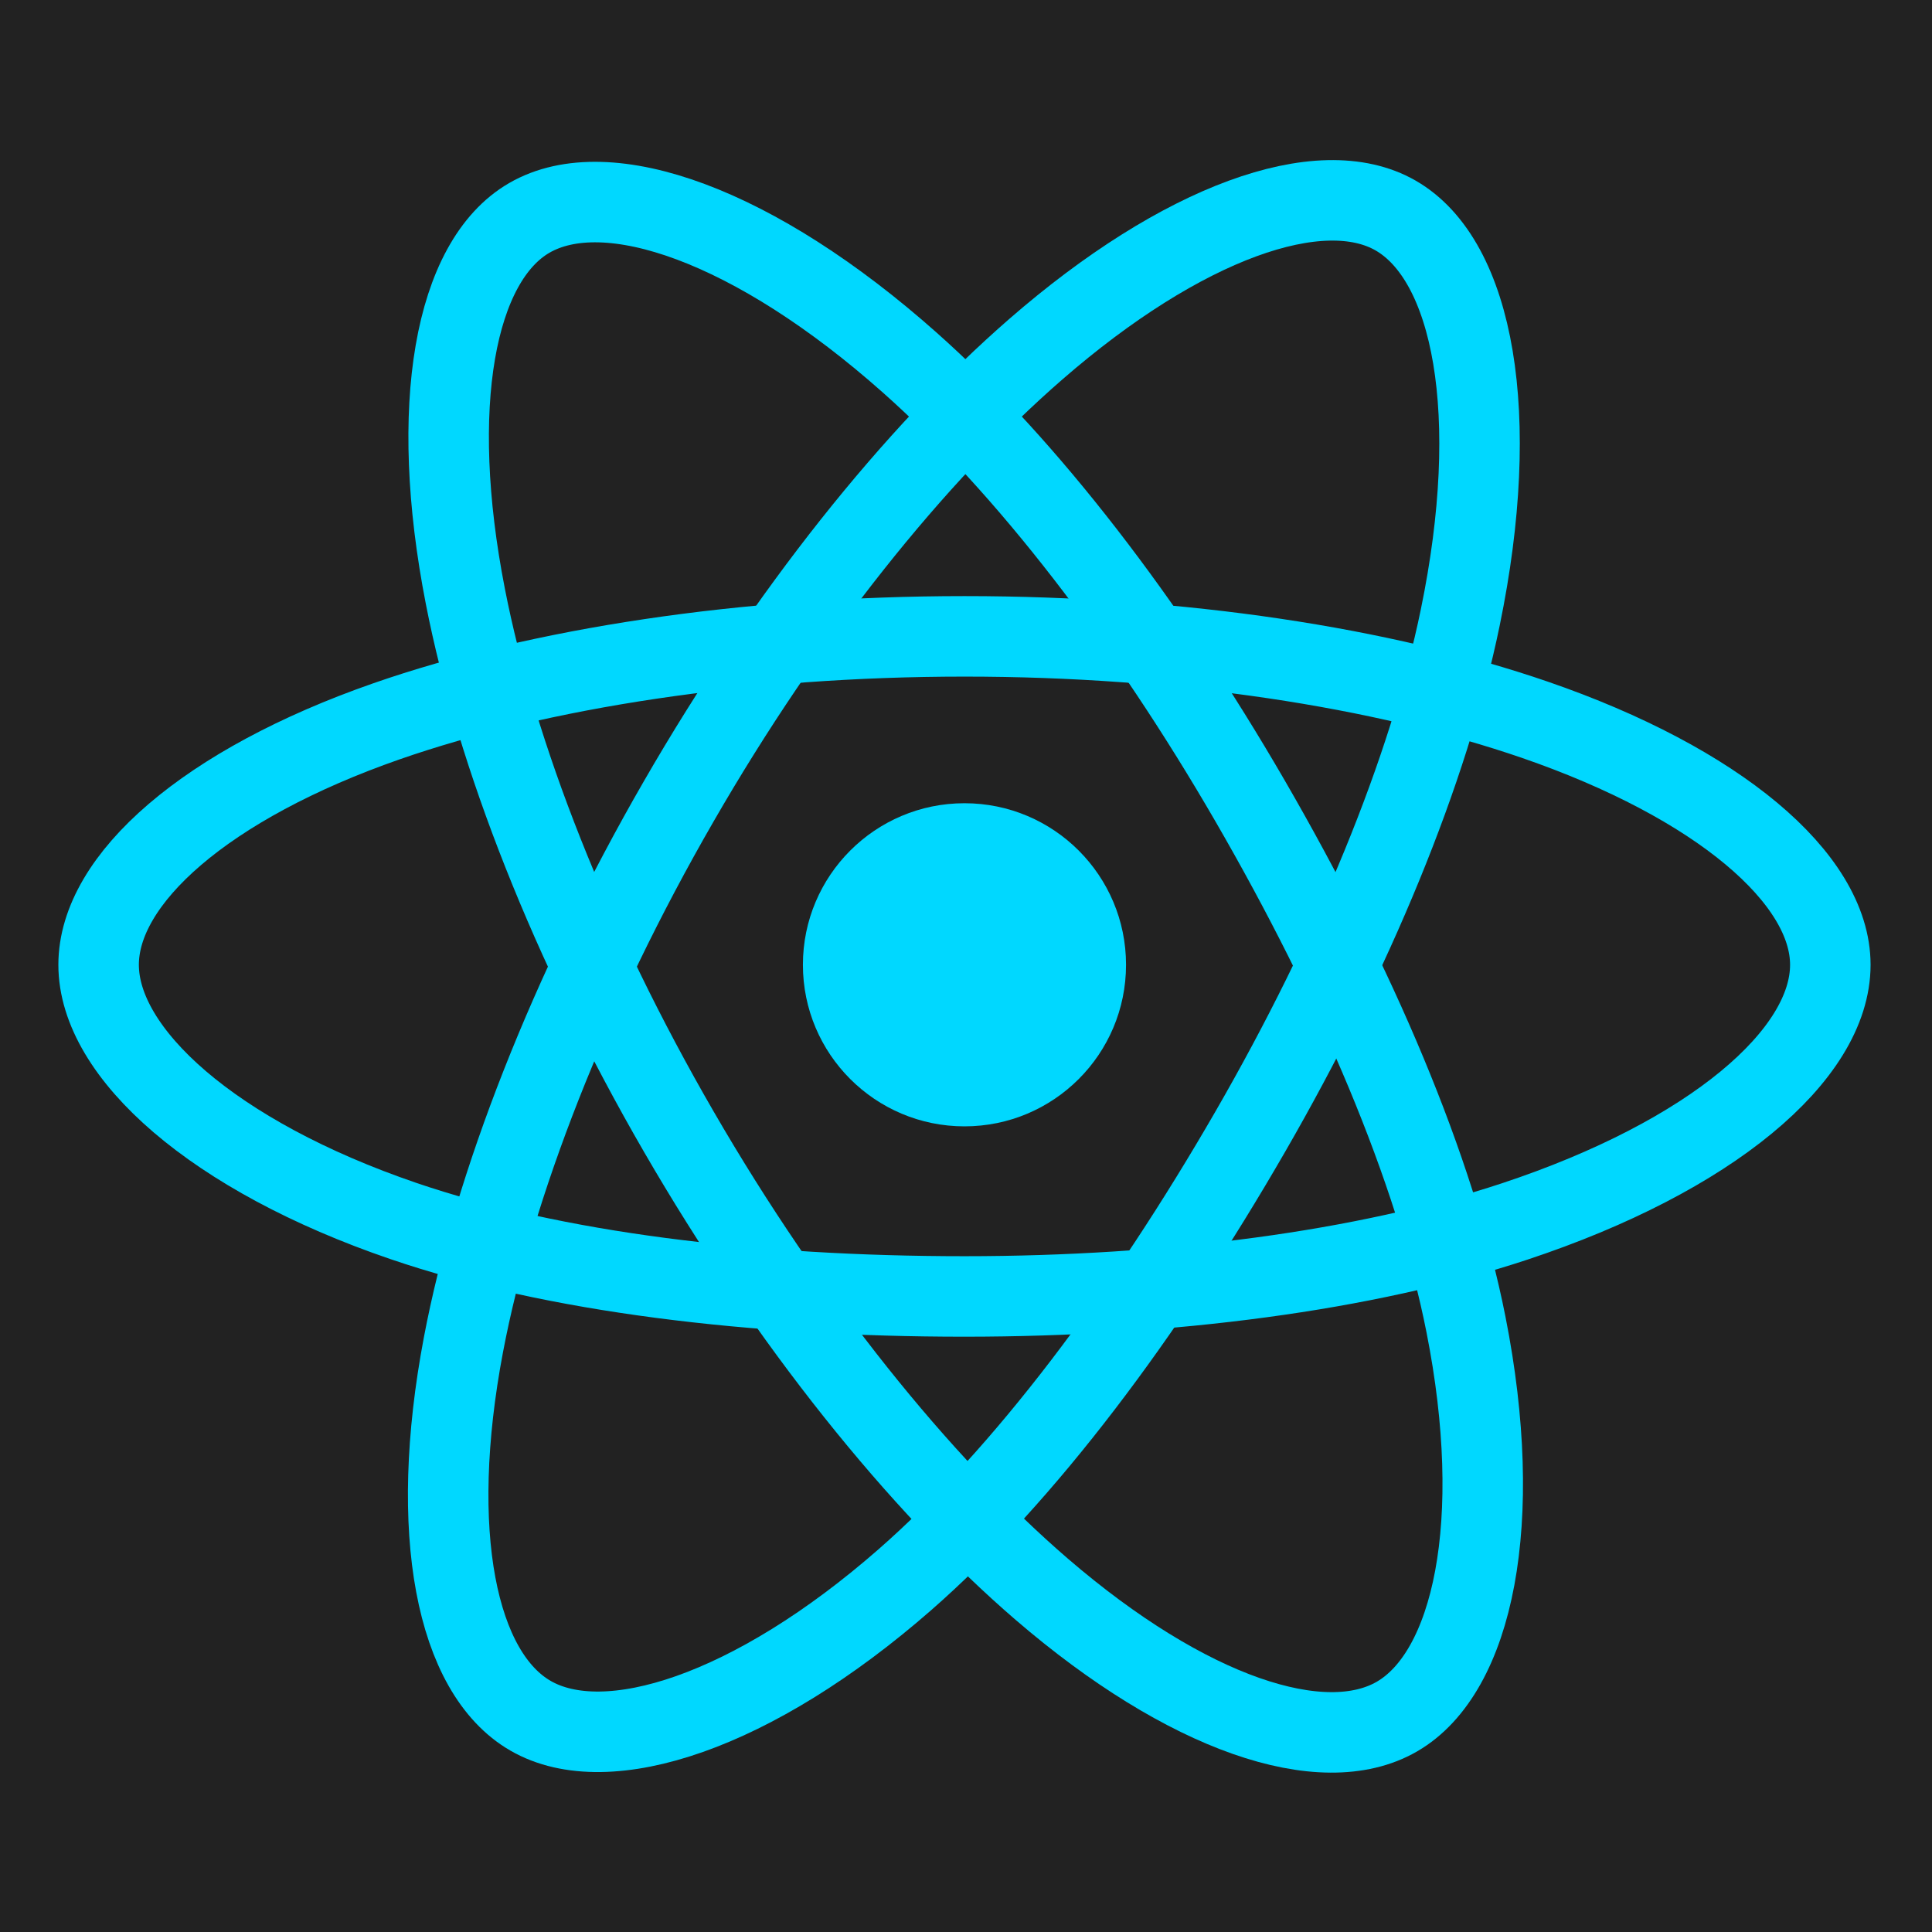
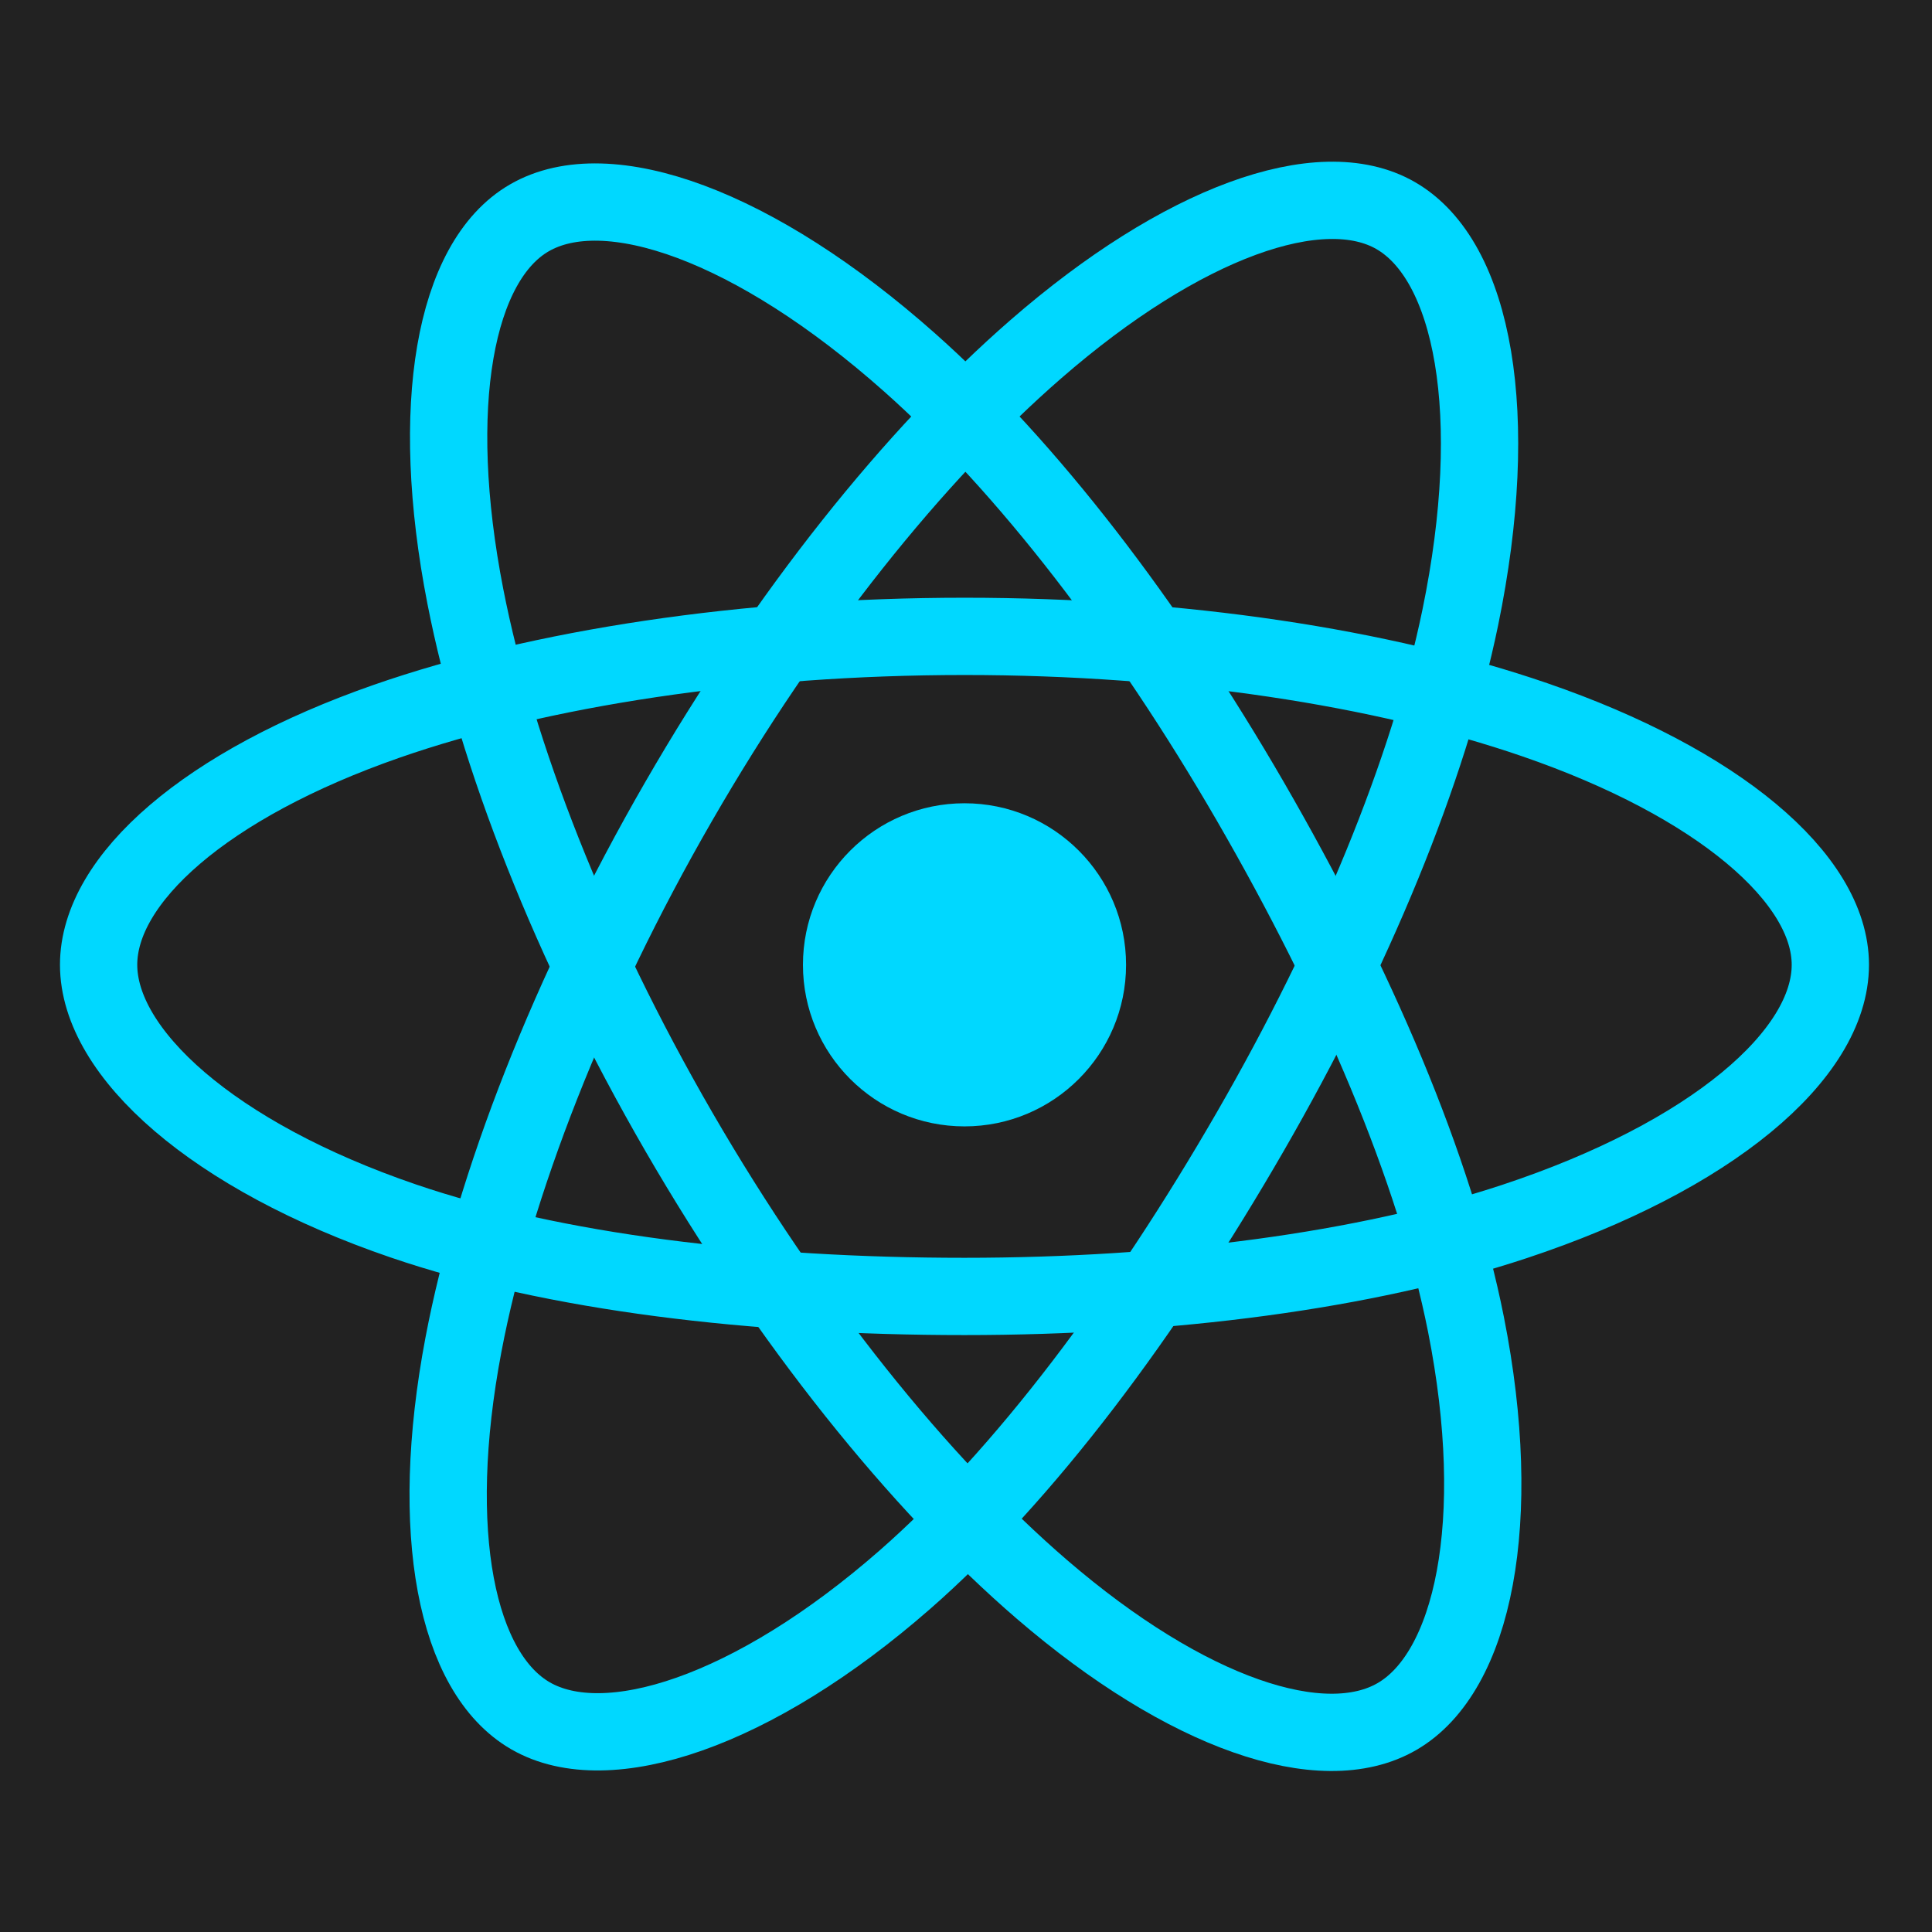
- <svg xmlns="http://www.w3.org/2000/svg" width="24" height="24" viewBox="0 0 24 24" fill="none">
-   <path d="M0 0H24V24H0V0Z" fill="#222222" />
-   <path d="M11.981 13.992C13.09 13.992 13.988 13.094 13.988 11.985C13.988 10.877 13.09 9.978 11.981 9.978C10.873 9.978 9.974 10.877 9.974 11.985C9.974 13.094 10.873 13.992 11.981 13.992Z" fill="#00D8FF" />
-   <path d="M11.981 7.905C14.675 7.905 17.179 8.292 19.066 8.941C21.339 9.724 22.737 10.91 22.737 11.985C22.737 13.104 21.256 14.365 18.814 15.174C16.968 15.785 14.539 16.105 11.981 16.105C9.359 16.105 6.876 15.805 5.009 15.167C2.648 14.36 1.225 13.083 1.225 11.985C1.225 10.919 2.56 9.742 4.802 8.96C6.696 8.3 9.261 7.905 11.981 7.905Z" stroke="#00D8FF" stroke-miterlimit="10" />
-   <path d="M8.43 9.957C9.775 7.623 11.361 5.648 12.867 4.338C14.681 2.76 16.407 2.142 17.338 2.678C18.307 3.237 18.66 5.151 18.14 7.67C17.748 9.575 16.811 11.839 15.533 14.055C14.223 16.326 12.723 18.327 11.238 19.626C9.359 21.269 7.542 21.863 6.591 21.314C5.667 20.782 5.315 19.038 5.757 16.705C6.131 14.732 7.07 12.314 8.43 9.957Z" stroke="#00D8FF" stroke-miterlimit="10" />
-   <path d="M8.433 14.059C7.083 11.727 6.164 9.368 5.781 7.409C5.319 5.049 5.646 3.245 6.575 2.707C7.544 2.146 9.378 2.796 11.301 4.504C12.755 5.795 14.248 7.737 15.53 9.951C16.844 12.221 17.829 14.52 18.211 16.454C18.696 18.903 18.303 20.774 17.353 21.324C16.43 21.858 14.743 21.293 12.943 19.744C11.423 18.435 9.796 16.414 8.433 14.059Z" stroke="#00D8FF" stroke-miterlimit="10" />
+ <svg xmlns="http://www.w3.org/2000/svg" width="800px" height="800px" viewBox="0 0 3618.6 3618.6" id="Layer_2" fill="#000000">
+   <g id="SVGRepo_bgCarrier" stroke-width="0" />
+   <g id="SVGRepo_tracerCarrier" stroke-linecap="round" stroke-linejoin="round" />
+   <g id="SVGRepo_iconCarrier">
+     <style>
+       .st0 {
+         fill: #222
+       }
+ 
+       .st1 {
+         fill: #00d8ff
+       }
+ 
+       .st2 {
+         fill: none;
+         stroke: #00d8ff;
+         stroke-width: 144.746;
+         stroke-miterlimit: 10
+       }
+     </style>
+     <path class="st0" d="M0 0h3618.6v3618.6H0z" />
+     <circle class="st1" cx="1806.5" cy="1807.1" r="302.6" />
+     <path class="st2" d="M1806.5 1191.9c406.2 0 783.6 58.3 1068.1 156.2 342.8 118 553.6 296.9 553.6 458.9 0 168.8-223.4 358.9-591.5 480.8-278.3 92.2-644.6 140.4-1030.2 140.4-395.4 0-769.7-45.2-1051.2-141.4-356.1-121.7-570.6-314.2-570.6-479.8 0-160.7 201.3-338.2 539.3-456 285.6-99.5 672.3-159.1 1082.5-159.1z" />
+     <path class="st2" d="M1271 1501.3c202.9-351.9 442-649.7 669-847.2 273.5-238 533.8-331.2 674.1-250.3 146.2 84.3 199.3 372.8 121 752.7-59.2 287.2-200.4 628.5-393.1 962.6-197.5 342.5-423.7 644.2-647.6 840-283.3 247.7-557.3 337.3-700.7 254.6-139.2-80.3-192.4-343.3-125.7-695 56.4-297.4 198-662.1 403-1017.4z" />
+     <path class="st2" d="M1271.5 2119.8c-203.5-351.6-342.1-707.4-399.9-1002.7-69.6-355.8-20.4-627.9 119.8-709 146.1-84.6 422.5 13.5 712.5 271 219.3 194.7 444.4 487.5 637.6 821.3 198.1 342.2 346.6 688.8 404.3 980.5 73.1 369.2 13.9 651.3-129.4 734.2-139.1 80.5-393.5-4.7-664.9-238.2-229.2-197.3-474.5-502.1-680-857.1z" />
+   </g>
</svg>
